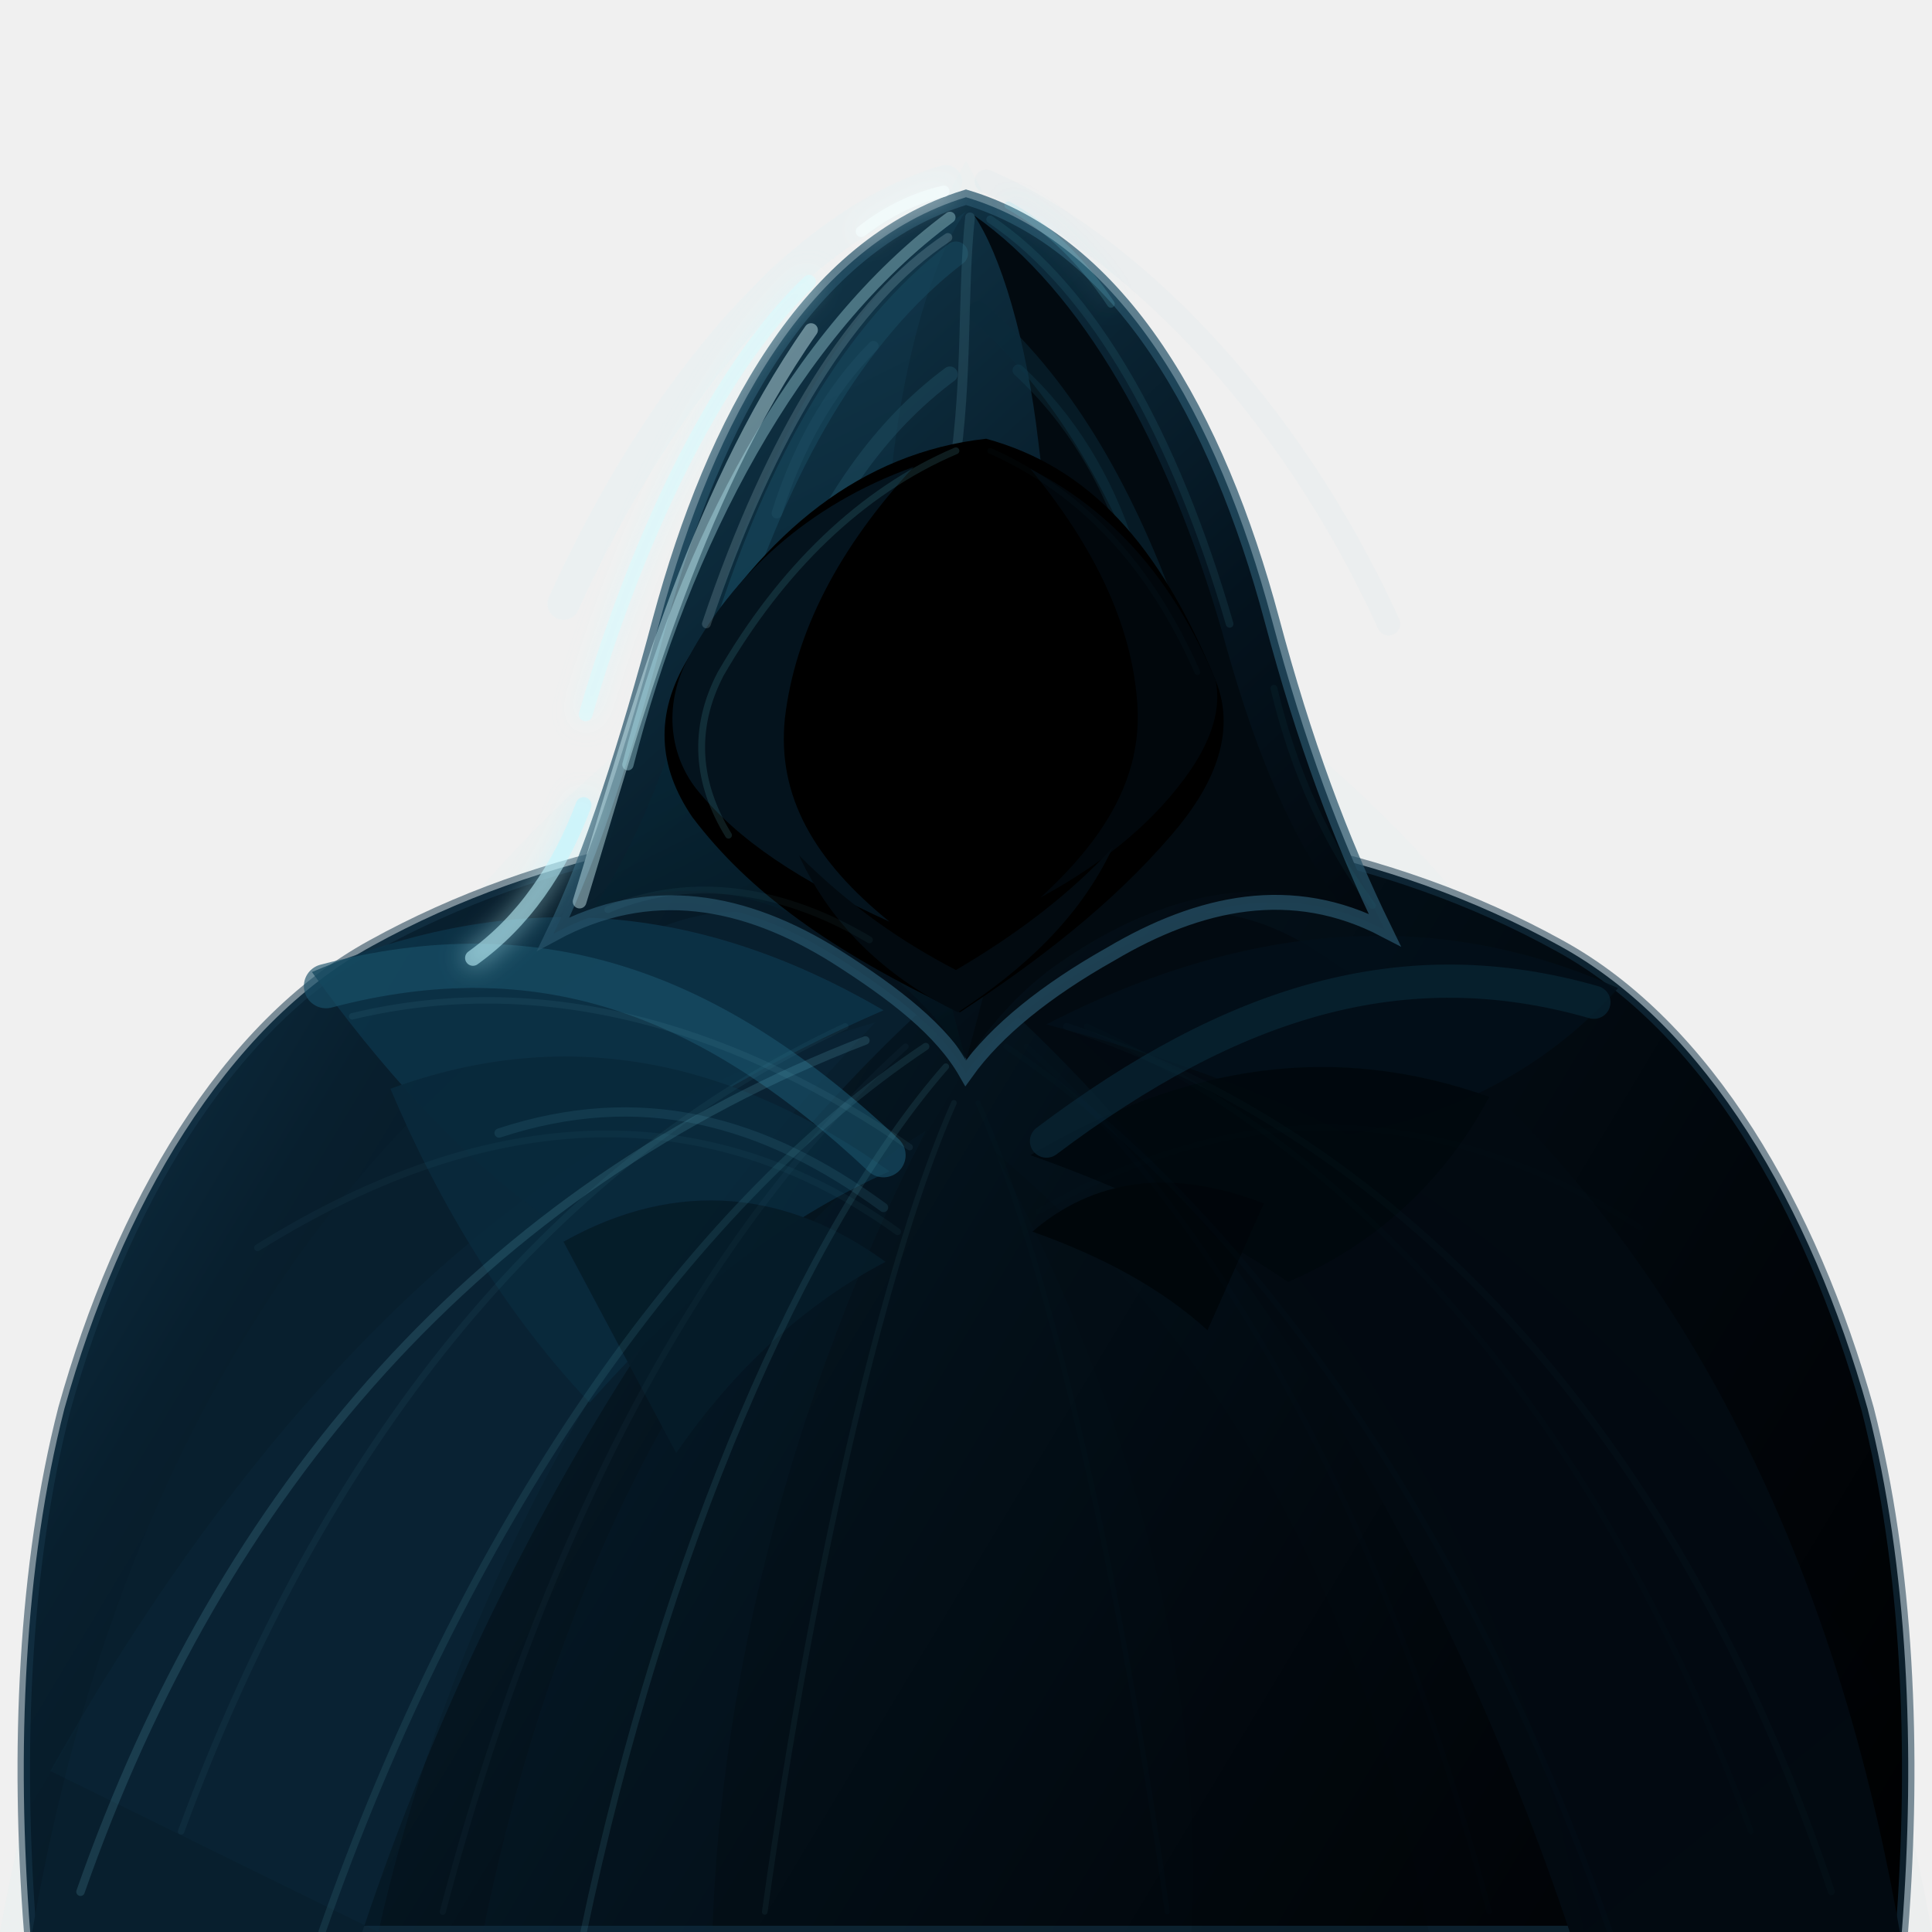
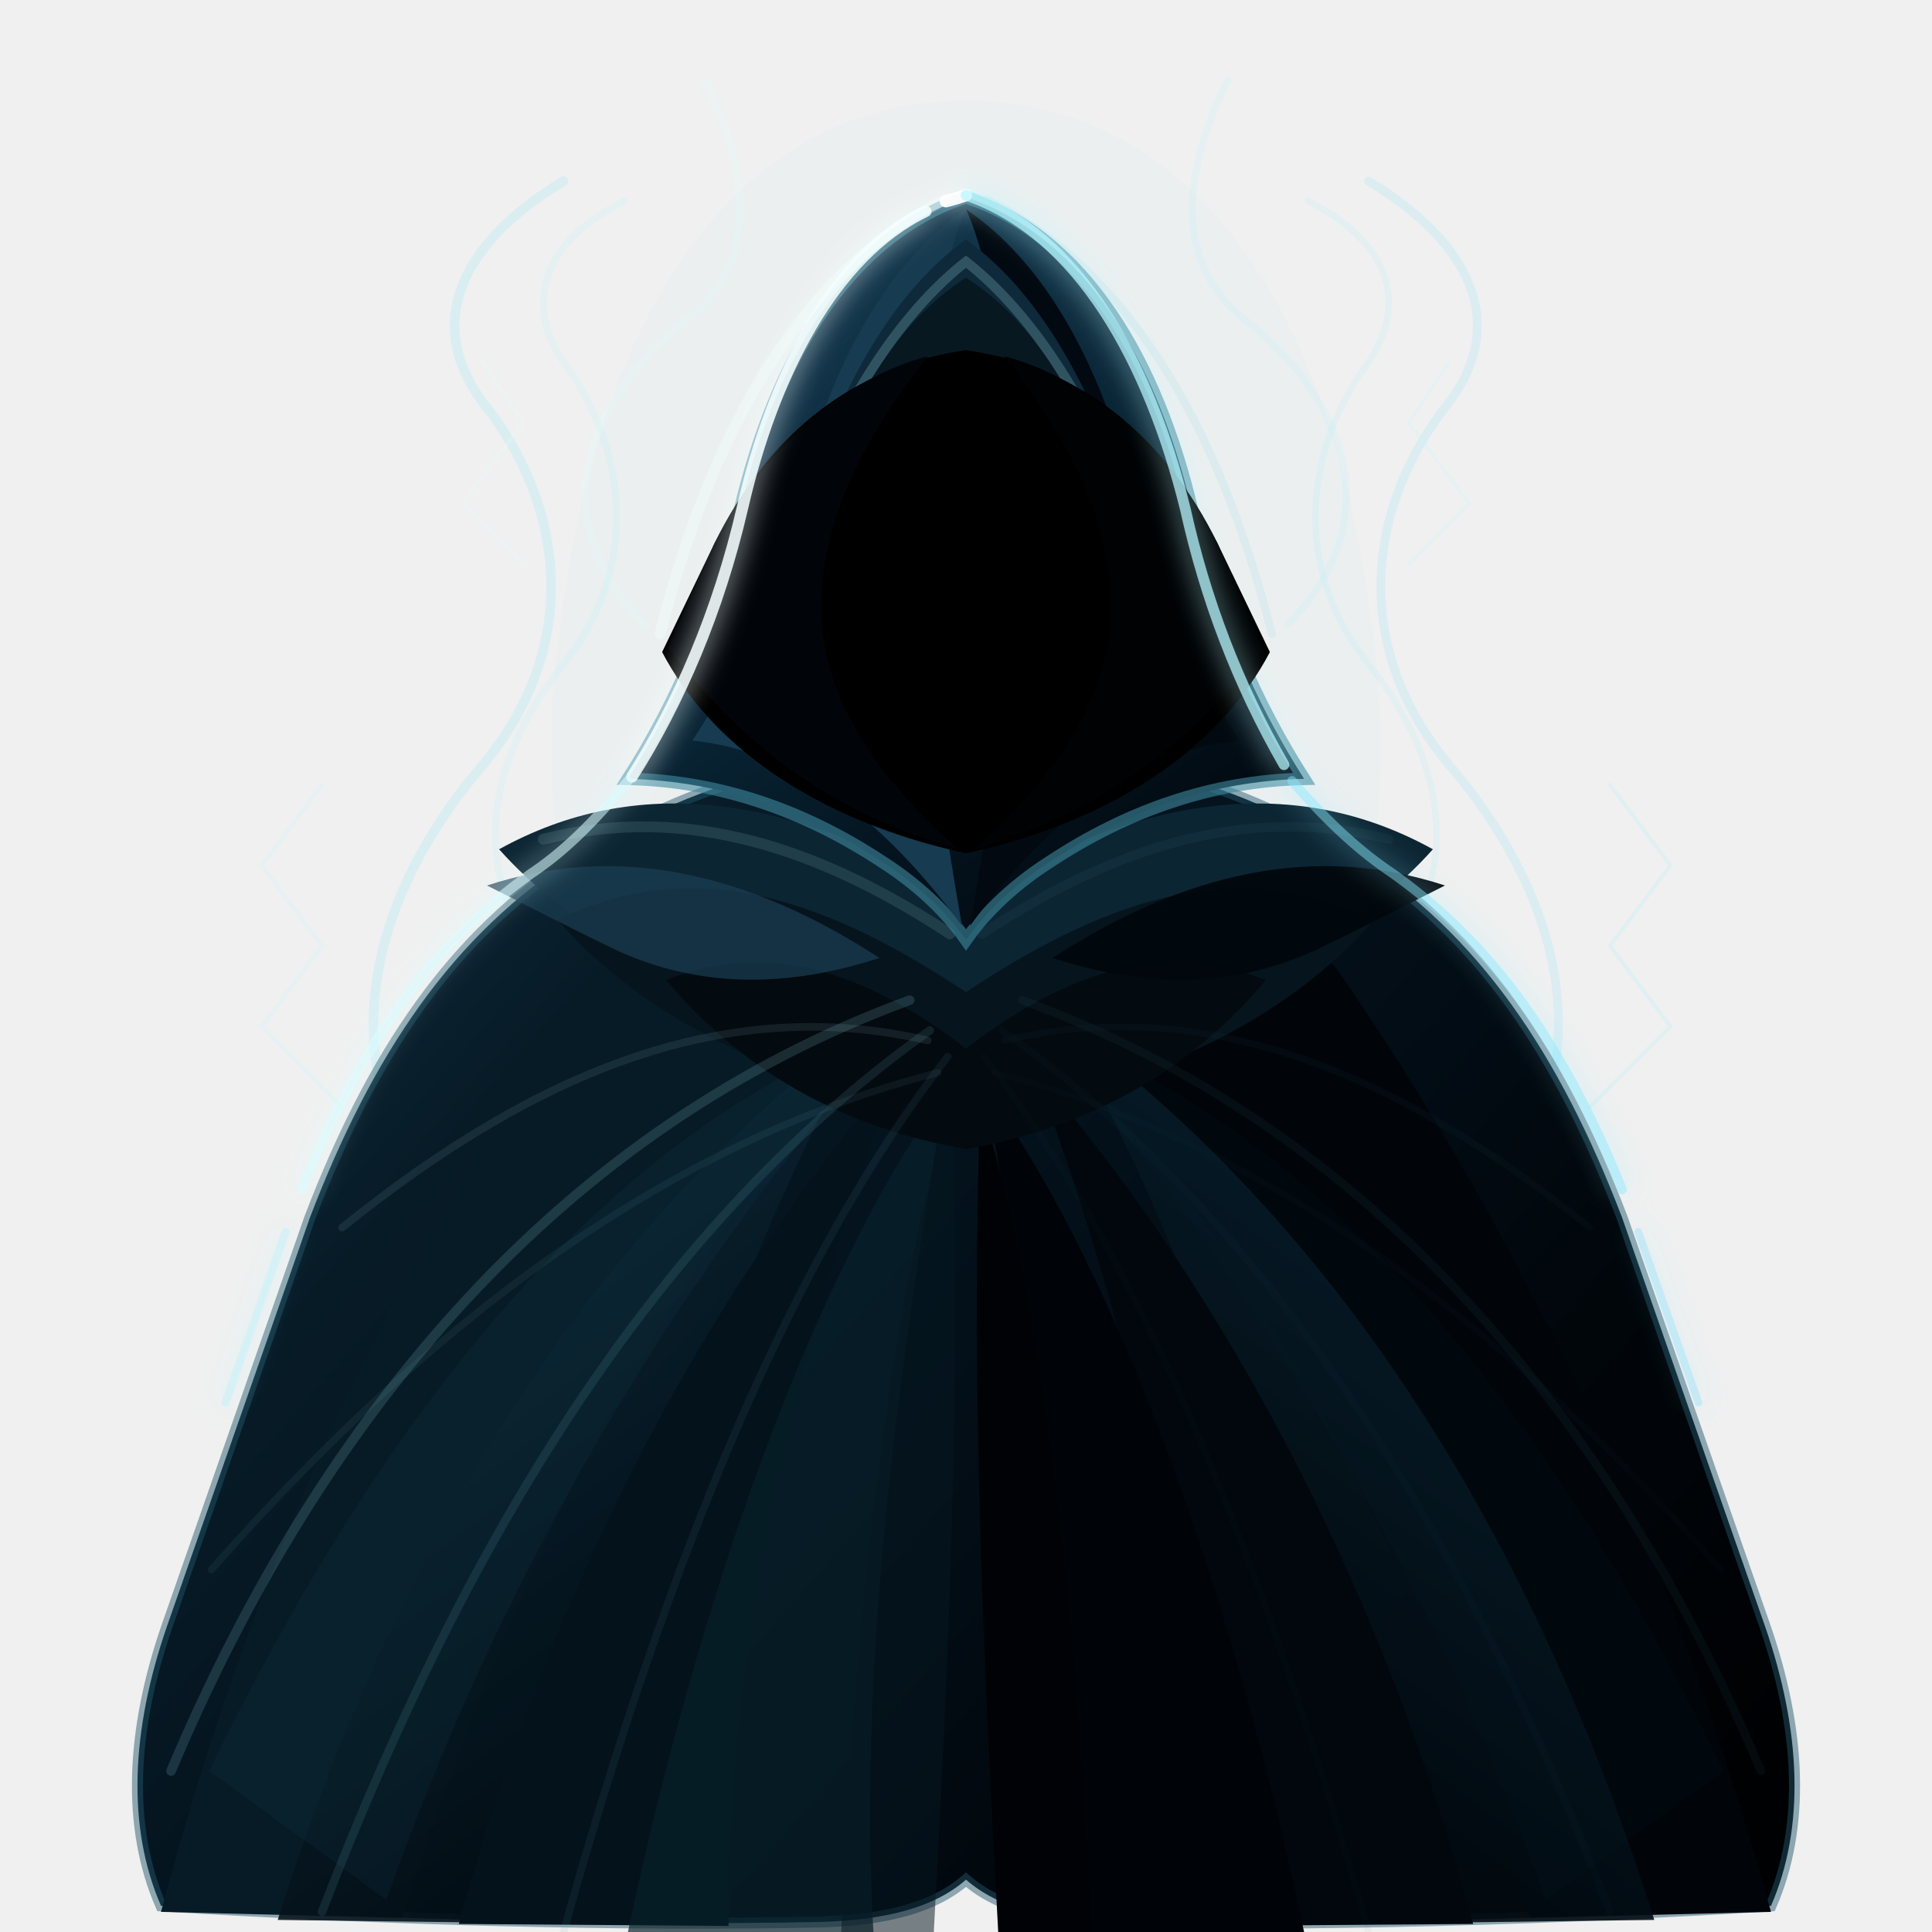
- <svg xmlns="http://www.w3.org/2000/svg" viewBox="0 0 96 96" role="img" aria-labelledby="t d" data-brand-vector-source="reference-derived-contours-v8-24">
+ <svg xmlns="http://www.w3.org/2000/svg" viewBox="0 0 96 96" role="img" aria-labelledby="t d" data-brand-vector-source="canonical-reference-v2-reset-v9-7">
  <defs>
-     <linearGradient id="mantle" x1="2" y1="42" x2="92" y2="96" gradientUnits="userSpaceOnUse">
-       <stop stop-color="#12364b" />
-       <stop offset=".18" stop-color="#081f2e" />
-       <stop offset=".48" stop-color="#031019" />
-       <stop offset=".78" stop-color="#01060b" />
-       <stop offset="1" stop-color="#000102" />
+     <linearGradient id="cloak" x1="15" y1="39" x2="80" y2="96" gradientUnits="userSpaceOnUse">
+       <stop stop-color="#102c3d" />
+       <stop offset=".2" stop-color="#071b27" />
+       <stop offset=".48" stop-color="#03101a" />
+       <stop offset=".76" stop-color="#01060b" />
+       <stop offset="1" stop-color="#000103" />
    </linearGradient>
-     <linearGradient id="hood" x1="28" y1="9" x2="69" y2="54" gradientUnits="userSpaceOnUse">
-       <stop stop-color="#1b455a" />
-       <stop offset=".28" stop-color="#0d2c3d" />
-       <stop offset=".62" stop-color="#04131e" />
-       <stop offset="1" stop-color="#010307" />
+     <linearGradient id="hood" x1="34" y1="9" x2="62" y2="48" gradientUnits="userSpaceOnUse">
+       <stop stop-color="#204b61" />
+       <stop offset=".22" stop-color="#123449" />
+       <stop offset=".48" stop-color="#082333" />
+       <stop offset=".75" stop-color="#03101a" />
+       <stop offset="1" stop-color="#000307" />
    </linearGradient>
-     <linearGradient id="hoodLeft" x1="28" y1="11" x2="49" y2="53" gradientUnits="userSpaceOnUse">
-       <stop stop-color="#173f55" />
-       <stop offset=".52" stop-color="#082737" />
-       <stop offset="1" stop-color="#021018" />
+     <linearGradient id="foldLeft" x1="9" y1="47" x2="46" y2="96" gradientUnits="userSpaceOnUse">
+       <stop stop-color="#173b4e" />
+       <stop offset=".32" stop-color="#0a2432" />
+       <stop offset=".68" stop-color="#04121b" />
+       <stop offset="1" stop-color="#010409" />
    </linearGradient>
+     <linearGradient id="foldRight" x1="87" y1="47" x2="50" y2="96" gradientUnits="userSpaceOnUse">
+       <stop stop-color="#0f2b3a" />
+       <stop offset=".32" stop-color="#071c28" />
+       <stop offset=".7" stop-color="#020c13" />
+       <stop offset="1" stop-color="#000205" />
+     </linearGradient>
+     <radialGradient id="aura" cx="50%" cy="34%" r="54%">
+       <stop offset=".08" stop-color="#ecffff" stop-opacity=".46" />
+       <stop offset=".3" stop-color="#7deeff" stop-opacity=".33" />
+       <stop offset=".58" stop-color="#25cafa" stop-opacity=".18" />
+       <stop offset="1" stop-color="#006da9" stop-opacity="0" />
+     </radialGradient>
+     <filter id="mist" x="-80%" y="-80%" width="260%" height="260%">
+       <feGaussianBlur stdDeviation="4.2" />
+     </filter>
+     <filter id="soft" x="-80%" y="-80%" width="260%" height="260%">
+       <feGaussianBlur stdDeviation="1.25" />
+     </filter>
    <filter id="glow" x="-140%" y="-140%" width="380%" height="380%">
-       <feGaussianBlur stdDeviation=".62" result="b" />
+       <feGaussianBlur stdDeviation=".65" result="b" />
      <feMerge>
        <feMergeNode in="b" />
        <feMergeNode in="SourceGraphic" />
      </feMerge>
    </filter>
  </defs>
-   <g data-brand-atmosphere="" opacity=".78">
-     <path d="M11 95C6 73 14 52 30 38C40 29 43 17 48 8C53 17 56 29 66 38C82 52 90 73 83 95C70 69 59 56 48 52C36 56 24 70 11 95Z" fill="#62e3ff" fill-opacity=".03" />
-     <path d="M0 96C4 74 14 56 30 42C18 63 12 81 11 96Z" fill="#32cde8" fill-opacity=".03" />
-     <path d="M96 96C92 74 82 56 66 42C78 63 84 81 85 96Z" fill="#167b93" fill-opacity=".02" />
-     <path d="M28 30C33 19 40 11 47 9" fill="none" stroke="#b5f6ff" stroke-opacity=".1" stroke-width="1.6" stroke-linecap="round" />
-     <path d="M69 31C64 20 56 12 49 9" fill="none" stroke="#349bb3" stroke-opacity=".035" stroke-width="1.15" stroke-linecap="round" />
+   <g data-brand-atmosphere="" aria-hidden="true">
+     <path d="M48 5C37 5 30 15 28 30C26 42 29 52 36 59C39 62 43 64 48 65C53 64 57 62 60 59C67 52 70 42 68 30C66 15 59 5 48 5Z" fill="#39d4ff" fill-opacity=".025" />
+     <path d="M23 61C16 54 18 45 24 38C29 32 28 25 24 20C21 16 23 12 28 9" fill="none" stroke="#69e5ff" stroke-opacity=".16" stroke-width=".48" stroke-linecap="round" />
+     <path d="M73 61C80 54 78 45 72 38C67 32 68 25 72 20C75 16 73 12 68 9" fill="none" stroke="#55ddff" stroke-opacity=".13" stroke-width=".44" stroke-linecap="round" />
+     <path d="M28 49C23 44 24 38 28 33C32 28 31 22 28 18C26 15 27 12 31 10" fill="none" stroke="#8cefff" stroke-opacity=".12" stroke-width=".34" stroke-linecap="round" />
+     <path d="M68 49C73 44 72 38 68 33C64 28 65 22 68 18C70 15 69 12 65 10" fill="none" stroke="#72e8ff" stroke-opacity=".1" stroke-width=".32" stroke-linecap="round" />
+     <path d="M32 31C27 26 29 20 34 16C38 13 37 8 35 4" fill="none" stroke="#d7fdff" stroke-opacity=".19" stroke-width=".38" stroke-linecap="round" />
+     <path d="M64 31C69 26 67 20 62 16C58 13 59 8 61 4" fill="none" stroke="#a8f5ff" stroke-opacity=".15" stroke-width=".35" stroke-linecap="round" />
+     <path d="M17 55L13 51L16 47L13 43L16 39" fill="none" stroke="#b8f8ff" stroke-opacity=".18" stroke-width=".2" stroke-linecap="round" />
+     <path d="M79 55L83 51L80 47L83 43L80 39" fill="none" stroke="#8befff" stroke-opacity=".15" stroke-width=".19" stroke-linecap="round" />
  </g>
-   <g data-brand-energy="" fill="none" stroke-linecap="round">
-     <path d="M13 57C10 62 9 68 9 74" stroke="#63d8ec" stroke-opacity=".05" stroke-width=".34" />
-     <path d="M83 57C86 62 87 68 87 74" stroke="#26778b" stroke-opacity=".02" stroke-width=".3" />
+   <g data-brand-energy="" aria-hidden="true" fill="none" stroke-linecap="round">
+     <path d="M26 28L23 25L26 21L24 18" stroke="#e5ffff" stroke-opacity=".2" stroke-width=".19" />
+     <path d="M70 28L73 25L70 21L72 18" stroke="#b2f7ff" stroke-opacity=".16" stroke-width=".18" />
  </g>
-   <path data-brand-cloak="" d="M48 40.8C37 40.5 27 42.3 18.5 47C11.2 51 6 60 3.2 70C1.2 77.8.8 87 1.5 96H94.5C95.2 87 94.8 77.8 92.8 70C90 60 84.8 51 77.5 47C69 42.3 59 40.5 48 40.8Z" fill="url(#mantle)" stroke="#17394c" stroke-opacity=".54" stroke-width=".62" />
-   <g data-brand-folds="">
-     <path d="M1.6 96C4.8 77.5 13 58.5 31 47C36 44 41 45 46 50C34 61 24 78 18 96Z" fill="#081f2e" />
-     <path d="M94.4 96C91.2 77.5 83 58.5 65 47C60 44 55 45 50 50C62 61 72 78 78 96Z" fill="#020a11" />
-     <path d="M2.5 88C13.5 68.5 27 55.5 43.5 50.8C31 63.8 22.5 79.5 18.8 96Z" fill="#0d3448" fill-opacity=".18" />
-     <path d="M93.5 84C82.5 67 70.5 56.2 53.2 51.2C67 63.7 75.3 78.2 78.7 96Z" fill="#020b12" fill-opacity=".075" />
-     <path d="M24 96C27.8 77.3 36 62.2 46 56.2C39.3 69.3 35.8 83.5 35.4 96Z" fill="#0a2a3a" fill-opacity=".14" />
-     <path d="M71 96C67.8 79.5 60.8 66.8 49.4 57.2C56.8 71 59.8 84.5 59.2 96Z" fill="#01080e" fill-opacity=".07" />
-   </g>
-   <g data-brand-collar="" opacity=".95">
-     <path d="M15.5 48.3C25.7 44 34.8 44.9 43.9 50.2C38.6 52.5 32.7 55.8 27 60.4C22.7 57.3 18.8 52.9 15.5 48.3Z" fill="#0d3448" fill-opacity=".9" />
-     <path d="M80.4 49.1C71.7 45.2 62.3 45.6 52 50.9C57.6 52.4 62.6 54.2 67 56.4C72.9 55.3 77.3 52.6 80.4 49.1Z" fill="#031019" fill-opacity=".92" />
-     <path d="M19.4 54.1C28.4 50.8 36.6 52.8 44.2 58.2C38.6 60.7 33.8 64.6 29.3 69.7C25.2 65.4 21.8 59.8 19.4 54.1Z" fill="#092a3c" fill-opacity=".97" />
-     <path d="M74 54.5C66.4 51.8 59 52.8 51.2 57.4C56 59.1 60.2 61.1 64 63.7C68.7 61.7 72 58.3 74 54.5Z" fill="#01080e" fill-opacity=".98" />
-     <path d="M28 61.7C33.7 58.5 39.2 59.2 44 62.7C40 64.8 36.5 68 33.6 72.2Z" fill="#061c29" fill-opacity=".96" />
-     <path d="M62.8 59.8C58.2 58 54.3 58.6 51.3 61.2C54.7 62.4 57.7 64 60 66.1Z" fill="#01060a" fill-opacity=".99" />
-     <path d="M16.2 49C26.8 46.2 35.3 49.3 43.9 57.4" fill="none" stroke="#1a5169" stroke-opacity=".68" stroke-width="2.2" stroke-linecap="round" />
-     <path d="M79.2 49.8C69.8 47.1 61.3 49.7 52 56.7" fill="none" stroke="#082432" stroke-opacity=".8" stroke-width="1.65" stroke-linecap="round" />
-     <path d="M24.8 56.3C31.8 54 37.9 55.6 43.9 60" fill="none" stroke="#5aa9ba" stroke-opacity=".14" stroke-width=".46" stroke-linecap="round" />
-   </g>
-   <path data-brand-hood="" d="M48 9.8C40.2 12.2 35.5 20.8 32.8 30.8C31.2 36.8 29.4 42.5 27.5 46.4C32.3 43.8 37 44.7 41.5 47.5C44.5 49.4 46.8 51.2 48 53.3C49.5 51.2 52 49.2 55.2 47.4C59.6 44.8 64.2 43.8 68.8 46.2C66.6 41.7 64.8 36.8 63.2 30.8C60.5 20.7 55.7 12.1 48 9.8Z" fill="url(#hood)" stroke="#28546a" stroke-opacity=".72" stroke-width=".74" />
-   <path d="M48 10.5C42.5 14.4 38 22 35.2 31.5C33.5 37 31.8 41.8 29.5 45.1C34.4 43.3 39.2 44.5 43.7 48C45.5 49.4 47 51 48 52.7C45 41.8 43.2 31 44.5 21.8C45.2 16.7 46.6 12.4 48 10.5Z" fill="url(#hoodLeft)" fill-opacity=".86" />
-   <path d="M48.4 10.7C53.8 14.5 58 22 60.7 31.3C62.2 36.8 63.9 41.2 66.5 44.8C61.8 43.5 57.2 44.7 52.7 47.8C50.8 49.1 49.3 50.8 48 52.7C51.2 41.2 52.8 31 51.6 22C51 16.8 49.7 12.6 48.4 10.7Z" fill="#020a10" />
-   <g data-brand-hood-layers="" fill="none" stroke-linecap="round">
-     <path d="M47.5 12.6C42.4 16.5 38.7 23.1 36.1 31.2C39.7 28.4 43.4 26 47.6 23.9" stroke="#17475d" stroke-opacity=".62" stroke-width="1.2" />
-     <path d="M48.6 15.5C52.6 18.9 55.7 24.1 58 30.5C54.9 28.2 52.1 26.4 48.4 25" stroke="#0b2b3b" stroke-opacity=".5" stroke-width="1.05" />
-     <path d="M47.2 18.6C43.7 21.2 41.2 24.9 39.3 29.4" stroke="#24576b" stroke-opacity=".4" stroke-width=".78" />
-     <path d="M48.2 10.8C47.8 14.6 48.1 18.7 47.4 23.4" stroke="#8ee5f2" stroke-opacity=".12" stroke-width=".48" />
-     <path d="M50.6 18.4C53.2 20.8 55 23.8 56.1 27.2" stroke="#1d576a" stroke-opacity=".2" stroke-width=".58" />
-     <path d="M43.4 17.2C41.2 19.4 39.6 22.3 38.6 25.5" stroke="#2d6377" stroke-opacity=".22" stroke-width=".52" />
-   </g>
-   <path data-brand-face-void="" d="M49 21.8C42.8 22.5 38 26.4 34.2 32.7C32.5 35.5 32.7 38.1 34.4 40.6C37.2 44.3 41.2 47.2 47.7 50.3C51.5 47.8 55.2 45 58.2 41.5C60.2 39.2 61.5 36.5 60.4 33.8C57.6 27 54.1 23.2 49 21.8Z" fill="#000" />
-   <g data-brand-face-depth="">
-     <path d="M34.2 32.7C36.4 28.6 40.1 25.1 45.4 23.2C41.7 27.2 39.5 31.4 39 35.7C38.6 39.6 40.5 42.8 44.2 45.8C39.8 43.8 36.7 41.8 34.6 39.2C33.2 37.4 33 34.9 34.2 32.7Z" fill="#04131d" />
-     <path d="M60.4 33.8C58.3 28.8 55.3 25.4 51.2 23.3C54.4 27.2 56.2 31 56.5 34.8C56.8 38.3 55.2 41.4 51.7 44.6C55 42.8 57.5 40.7 59.2 38.2C60.2 36.7 60.7 35.2 60.4 33.8Z" fill="#01070c" />
-     <path d="M39.7 42.5C42.2 45 44.8 46.8 47.5 48.2C50.4 46.5 53.1 44.5 55.3 42.1C53.6 45.7 50.8 48.2 47.6 50.3C44.3 48.7 41.4 46.2 39.7 42.5Z" fill="#020a10" />
-   </g>
-   <g data-brand-texture="" fill="none" stroke-linecap="round">
-     <path d="M47.5 22.4C42.8 24.4 38.8 28.3 35.8 33.5C34.4 36.2 34.6 38.9 36.2 41.5" stroke="#72d7e8" stroke-opacity=".13" stroke-width=".34" />
-     <path d="M49.2 22.4C53.9 24.5 57.2 28.2 59.5 33.4" stroke="#226d80" stroke-opacity=".04" stroke-width=".28" />
-     <path d="M28.8 44.8C31.5 36 34.4 24.8 40.3 16.4" stroke="#d9fbff" stroke-opacity=".43" stroke-width=".68" />
-     <path d="M31.2 38C34 27 39.5 16.5 47.2 10.8" stroke="#bff7ff" stroke-opacity=".34" stroke-width=".56" />
-     <path d="M35.1 31C38.3 21.5 42.4 14.9 47.1 11.8" stroke="#d7fbff" stroke-opacity=".17" stroke-width=".44" />
-     <path d="M49.2 10.9C54.4 14.4 58.4 21.7 61.1 31" stroke="#59c1d3" stroke-opacity=".1" stroke-width=".38" />
-     <path d="M63.3 34.2C64.3 38.4 66 42.1 68.2 45" stroke="#2b8ea2" stroke-opacity=".065" stroke-width=".34" />
-     <path d="M30.2 45.2C34.4 43.4 39 44.2 43.2 46.7" stroke="#71cadc" stroke-opacity=".05" stroke-width=".34" />
-   </g>
-   <g data-brand-rim-light="" fill="none" stroke-linecap="round" filter="url(#glow)">
-     <path d="M23.5 47.6C26 45.8 27.8 43.2 29 40" stroke="#bff7ff" stroke-opacity=".56" stroke-width=".78" />
-     <path d="M29.1 35.5C31.5 27.2 35.4 18.6 40.2 14" stroke="#d8fbff" stroke-opacity=".52" stroke-width=".68" />
-     <path d="M42.8 11.5C44.2 10.4 45.6 9.8 46.9 9.5" stroke="#f4ffff" stroke-opacity=".58" stroke-width=".56" />
-     <path d="M50.1 10.2C52.1 11.3 53.8 13 55.2 15.1" stroke="#71dced" stroke-opacity=".16" stroke-width=".38" />
-   </g>
-   <g data-brand-seams="" fill="none" stroke-linecap="round">
-     <path d="M4 94C11 74 24 59 43 51.7" stroke="#72cbdc" stroke-opacity=".16" stroke-width=".42" />
-     <path d="M16 96C23 76 34 60 46 52" stroke="#5cb1c3" stroke-opacity=".13" stroke-width=".36" />
-     <path d="M29 96C33 77 40 61 47 53" stroke="#5aa6b6" stroke-opacity=".14" stroke-width=".32" />
-     <path d="M91 94C84 73 71 57 53 51" stroke="#286d7f" stroke-opacity=".04" stroke-width=".34" />
-     <path d="M80 96C73 76 62 60 50 52" stroke="#195669" stroke-opacity=".03" stroke-width=".28" />
-     <path d="M9 91C16 72 27 58 42 51" stroke="#64bfd1" stroke-opacity=".06" stroke-width=".32" />
-     <path d="M87 91C80 72 69 58 54 51" stroke="#1d6274" stroke-opacity=".022" stroke-width=".28" />
-     <path d="M22 95C27 76 35 61 45 52" stroke="#69c5d7" stroke-opacity=".04" stroke-width=".3" />
-     <path d="M74 95C69 76 61 61 51 52" stroke="#1a5768" stroke-opacity=".02" stroke-width=".26" />
-     <path d="M38 95C40.5 77 44.2 62 47.4 54.8" stroke="#4d98aa" stroke-opacity=".08" stroke-width=".28" />
-     <path d="M58 95C55.5 77 51.8 62 48.6 54.8" stroke="#1e6071" stroke-opacity=".03" stroke-width=".25" />
-     <path d="M17.5 50.5C27.5 48.1 37.1 51.4 45.2 57" stroke="#78cad9" stroke-opacity=".075" stroke-width=".32" />
-     <path d="M12.8 62C24.5 54.7 35.3 54.5 44.6 61.2" stroke="#5ab0c2" stroke-opacity=".055" stroke-width=".34" />
-     <path d="M81.5 61C70.8 54.2 61 54.8 51.6 60.2" stroke="#174f60" stroke-opacity=".018" stroke-width=".28" />
+   <g data-brand-figure="">
+     <path data-brand-cloak="" d="M48 37.2C40.6 37.1 34.2 39 28.7 42.5C22.5 46.4 18.5 52.4 15.4 60.5L8.3 80.8C6.5 86 6.3 90.8 8 94.7C19.3 95.4 31 95.7 40.8 95.5C44 95.4 46.4 94.8 48 93.4C49.6 94.8 52 95.4 55.2 95.5C65 95.7 76.7 95.4 88 94.7C89.7 90.8 89.5 86 87.7 80.8L80.6 60.5C77.5 52.4 73.5 46.4 67.3 42.5C61.8 39 55.4 37.1 48 37.2Z" fill="url(#cloak)" stroke="#23566b" stroke-opacity=".48" stroke-width=".55" />
+     <g data-brand-folds="">
+       <path d="M8 95C12 80 18.2 64.5 29.6 48.2C34.4 43 40 43.7 46.3 49.2C35.4 58.8 26.5 74.5 20 95.3Z" fill="#071b26" />
+       <path d="M13.8 95.4C19.5 77.4 28.7 61.6 43.2 50.8C35.8 64.1 30.8 79.9 29.4 95.6Z" fill="url(#foldLeft)" opacity=".88" />
+       <path d="M22.8 95.6C27.2 79.4 34.7 64.7 44.6 53.2C39.1 68 36.1 82.6 36.2 95.7Z" fill="#04121b" />
+       <path d="M31.2 96C35.2 77.2 41.2 62.1 47 54.2C44.3 69.6 42.7 83.8 43.4 96Z" fill="#08202b" fill-opacity=".69" />
+       <path d="M88 95C83.7 79.7 77.5 64.2 66.4 48.1C61.7 43.3 56.1 43.8 49.7 49.2C60.8 59 69.4 74.8 76 95.3Z" fill="#01050a" />
+       <path d="M82.2 95.4C76.5 77.4 67.3 61.6 52.8 50.8C60.2 64.1 65.2 79.9 66.6 95.6Z" fill="url(#foldRight)" opacity=".9" />
+       <path d="M73.2 95.6C68.8 79.4 61.3 64.7 51.4 53.2C56.9 68 59.9 82.6 59.8 95.7Z" fill="#01070d" />
+       <path d="M64.8 96C60.8 77.2 54.8 62.1 49 54.2C51.7 69.6 53.3 83.8 52.6 96Z" fill="#000307" />
+       <path d="M41.8 96C42.6 77.2 44.7 62.8 47.3 54.8C47.8 70.3 47 84.6 46.4 96Z" fill="#061821" fill-opacity=".52" />
+       <path d="M54.2 96C53.4 77.2 51.3 62.8 48.7 54.8C48.2 70.3 49 84.6 49.6 96Z" fill="#000205" />
+       <path d="M10.4 88C20.3 67.6 31.8 55.4 44.7 50.9C34.8 61.8 25.4 76.8 19.2 94.4Z" fill="#1a465a" fill-opacity=".15" />
+       <path d="M85.6 88C75.8 67.6 64.1 55.5 51.3 50.9C61.2 61.9 70.6 76.8 76.8 94.4Z" fill="#0d2c3a" fill-opacity=".075" />
+     </g>
+     <g data-brand-collar="">
+       <path d="M24.8 42.2C31.5 38.5 39.1 39.3 48 44.7C56.9 39.3 64.5 38.5 71.2 42.2C67.8 46 63.1 48.5 57.5 49.7C53.2 50.6 50.1 52 48 54C45.9 52 42.8 50.6 38.5 49.7C32.9 48.5 28.2 46 24.8 42.2Z" fill="#0c2533" />
+       <path d="M27.7 45.7C34 42.7 40.2 44.1 48 49.3C55.8 44.1 62 42.7 68.3 45.7C63.9 50.7 57.2 54 48 55.5C38.8 54 32.1 50.7 27.7 45.7Z" fill="#06141d" />
+       <path d="M33.1 48.7C38.1 46.7 42.9 48.2 48 52.1C53.1 48.2 57.9 46.7 62.9 48.7C59.2 53.1 54.3 56 48 57.1C41.7 56 36.8 53.1 33.1 48.7Z" fill="#030a10" />
+       <path d="M24.2 44C30.6 41.9 37.1 43.3 43.7 47.6C39.1 49.1 34.7 49.1 30.6 47.2C28.1 46 26 44.9 24.2 44Z" fill="#1b4053" fill-opacity=".7" />
+       <path d="M71.8 44C65.4 41.9 58.9 43.3 52.3 47.6C56.9 49.1 61.3 49.1 65.4 47.2C67.9 46 70 44.9 71.8 44Z" fill="#02080d" fill-opacity=".95" />
+       <path d="M27 41.7C34.2 39.9 40.8 42.2 47.2 46.4" fill="none" stroke="#b0ebf3" stroke-opacity=".12" stroke-width=".54" stroke-linecap="round" />
+       <path d="M69 41.7C61.8 39.9 55.2 42.2 48.8 46.4" fill="none" stroke="#4d8d9d" stroke-opacity=".08" stroke-width=".47" stroke-linecap="round" />
+     </g>
+     <path data-brand-hood="" d="M48 9.8C42 11.8 38.5 18.1 36.8 25.2C35.6 30.5 33.5 35.1 31.2 38.7C35.8 38.8 40 40.3 43.8 42.8C46 44.2 47.3 45.7 48 46.7C48.7 45.7 50 44.2 52.2 42.8C56 40.3 60.2 38.8 64.8 38.7C62.5 35.1 60.4 30.5 59.2 25.2C57.5 18.1 54 11.8 48 9.8Z" fill="url(#hood)" stroke="#3e899e" stroke-opacity=".6" stroke-width=".62" />
+     <g data-brand-hood-layers="">
+       <path d="M48 10.4C44 13.1 41.3 18.2 39.7 24.4C38.5 29 36.5 33.7 34.4 36.8C39.2 37.3 43.5 40.2 47.8 46C46 35.7 45.2 27.5 46 19.8C46.4 15.6 47.2 12.1 48 10.4Z" fill="#173b50" />
+       <path d="M48 10.4C52 13.1 54.7 18.2 56.3 24.4C57.5 29 59.5 33.7 61.6 36.8C56.8 37.3 52.5 40.2 48.2 46C50 35.7 50.8 27.5 50 19.8C49.6 15.6 48.8 12.1 48 10.4Z" fill="#020911" />
+       <path d="M48 11.9C44.8 14.2 42.3 18.2 40.5 23.3C42.8 21.1 45.3 19.5 48 18.5C50.7 19.5 53.2 21.1 55.5 23.3C53.7 18.2 51.2 14.2 48 11.9Z" fill="#0e2939" />
+       <path d="M48 13.8C45.5 15.4 43.7 17.8 42.3 20.7C44.2 19.5 46 18.8 48 18.4C50 18.8 51.8 19.5 53.7 20.7C52.3 17.8 50.5 15.4 48 13.8Z" fill="#071821" />
+       <path d="M40.2 24.4C42.5 18.9 45.2 15.2 48 13C50.8 15.2 53.5 18.9 55.8 24.4" fill="none" stroke="#a9eaf3" stroke-opacity=".22" stroke-width=".48" stroke-linecap="round" />
+     </g>
+     <path data-brand-face-void="" d="M48 17.4C42.3 18.2 38.1 21.7 35.5 27L32.9 32.4C35.2 36.8 40.2 40.7 48 42.4C55.8 40.7 60.8 36.8 63.1 32.4L60.5 27C57.9 21.7 53.7 18.2 48 17.4Z" fill="#000" />
+     <g data-brand-face-depth="">
+       <path d="M35.5 27C38 22.3 41.9 18.8 46.1 17.7C42.7 22 40.8 26.1 40.8 30.2C40.8 34.4 43.3 38.4 47.6 42.2C41.7 40.5 37.2 37.4 33.2 32.2Z" fill="#010509" />
+       <path d="M60.5 27C58 22.3 54.1 18.8 49.9 17.7C53.3 22 55.2 26.1 55.2 30.2C55.2 34.4 52.7 38.4 48.4 42.2C54.3 40.5 58.8 37.4 62.8 32.2Z" fill="#000204" />
+     </g>
+     <g data-brand-texture="" fill="none" stroke-linecap="round">
+       <path d="M8.5 88C16 70.2 28 56 45.2 49.7" stroke="#93dce8" stroke-opacity=".16" stroke-width=".48" />
+       <path d="M16 95C23.4 75.8 33 60.6 46.2 51.2" stroke="#76c8d7" stroke-opacity=".12" stroke-width=".42" />
+       <path d="M28 96C33.2 77.4 39.4 62.4 47.1 52.5" stroke="#5ca7b7" stroke-opacity=".095" stroke-width=".37" />
+       <path d="M87.5 88C80 70.2 68 56 50.8 49.7" stroke="#3b8192" stroke-opacity=".07" stroke-width=".42" />
+       <path d="M80 95C72.6 75.8 63 60.6 49.8 51.2" stroke="#245e70" stroke-opacity=".05" stroke-width=".36" />
+       <path d="M68 96C62.8 77.4 56.6 62.4 48.9 52.5" stroke="#194b5b" stroke-opacity=".04" stroke-width=".32" />
+       <path d="M32.8 31.5C35.4 21.2 40 13.3 47 9.9" stroke="#f4ffff" stroke-opacity=".35" stroke-width=".55" />
+       <path d="M63.2 31.5C60.6 21.2 56 13.3 49 9.9" stroke="#73d3e2" stroke-opacity=".13" stroke-width=".4" />
+     </g>
+     <g data-brand-rim-light="" fill="none" stroke-linejoin="round" stroke-linecap="round" filter="url(#glow)">
+       <path d="M31.4 38.6C33.7 35 35.7 30.4 36.9 25.2C38.4 18.7 41.4 12.7 46 10.5" stroke="#f6ffff" stroke-opacity=".86" stroke-width=".57" />
+       <path d="M47 10C47.4 9.9 47.7 9.8 48 9.7" stroke="#fff" stroke-opacity=".94" stroke-width=".61" />
+       <path d="M48 9.7C53.6 11.6 57.1 18 58.9 25.3C59.9 29.8 61.5 34 63.8 38" stroke="#b7f7ff" stroke-opacity=".72" stroke-width=".53" />
+       <path d="M31.2 38.8C29.4 41 27.9 42.4 26.4 43.4C21.2 47.1 17.8 52.2 15 59.1" stroke="#d9fdff" stroke-opacity=".55" stroke-width=".49" />
+       <path d="M14.2 61.2L11.2 69.7" stroke="#a9f2ff" stroke-opacity=".32" stroke-width=".4" />
+       <path d="M64.2 38.8C66.1 41 67.7 42.4 69.2 43.4C74.4 47.1 77.8 52.2 80.6 59.1" stroke="#8beaff" stroke-opacity=".45" stroke-width=".47" />
+       <path d="M81.4 61.2L84.4 69.7" stroke="#61ddff" stroke-opacity=".26" stroke-width=".38" />
+     </g>
+     <g data-brand-seams="" fill="none" stroke-linecap="round">
+       <path d="M17 61C26.8 53.1 36.2 49.4 46.1 51.7" stroke="#b5edf4" stroke-opacity=".095" stroke-width=".38" />
+       <path d="M79 61C69.2 53.1 59.8 49.4 49.9 51.7" stroke="#3e8293" stroke-opacity=".045" stroke-width=".33" />
+       <path d="M10.5 78C22.2 64.7 34.1 56.5 46.6 53.3" stroke="#8bd2df" stroke-opacity=".07" stroke-width=".35" />
+       <path d="M85.5 78C73.8 64.7 61.9 56.5 49.4 53.3" stroke="#2c6474" stroke-opacity=".035" stroke-width=".3" />
+     </g>
  </g>
</svg>
